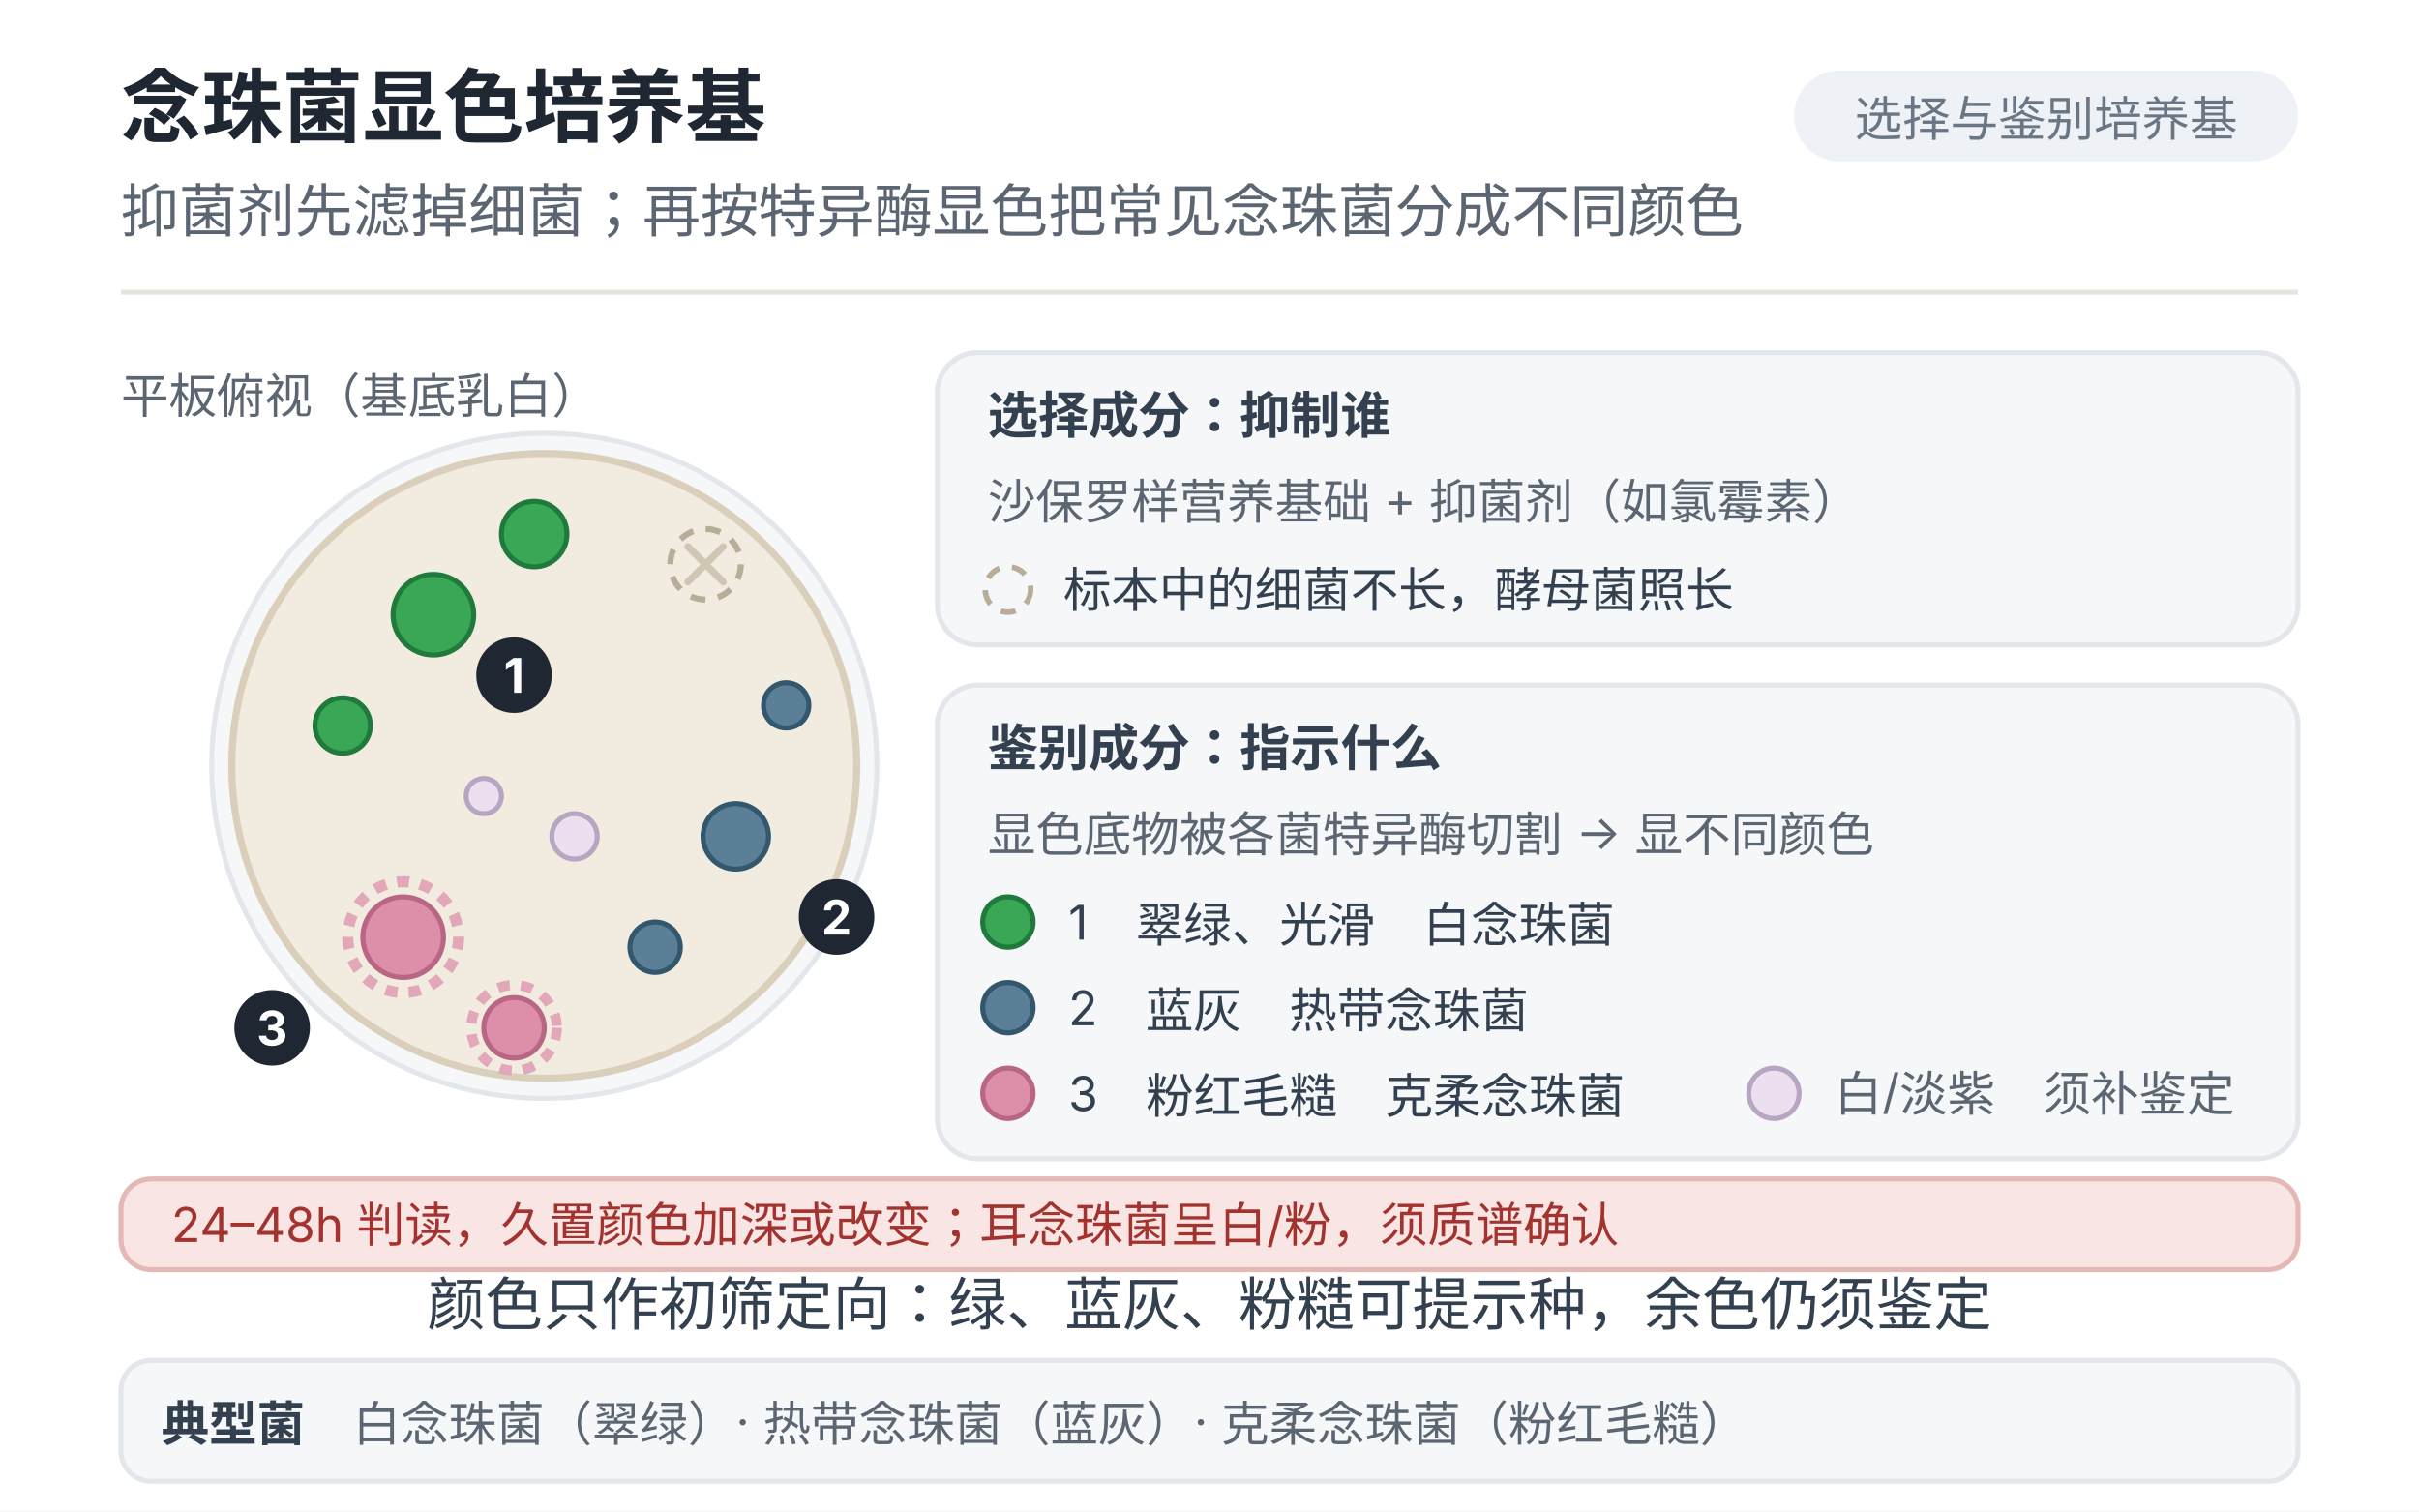
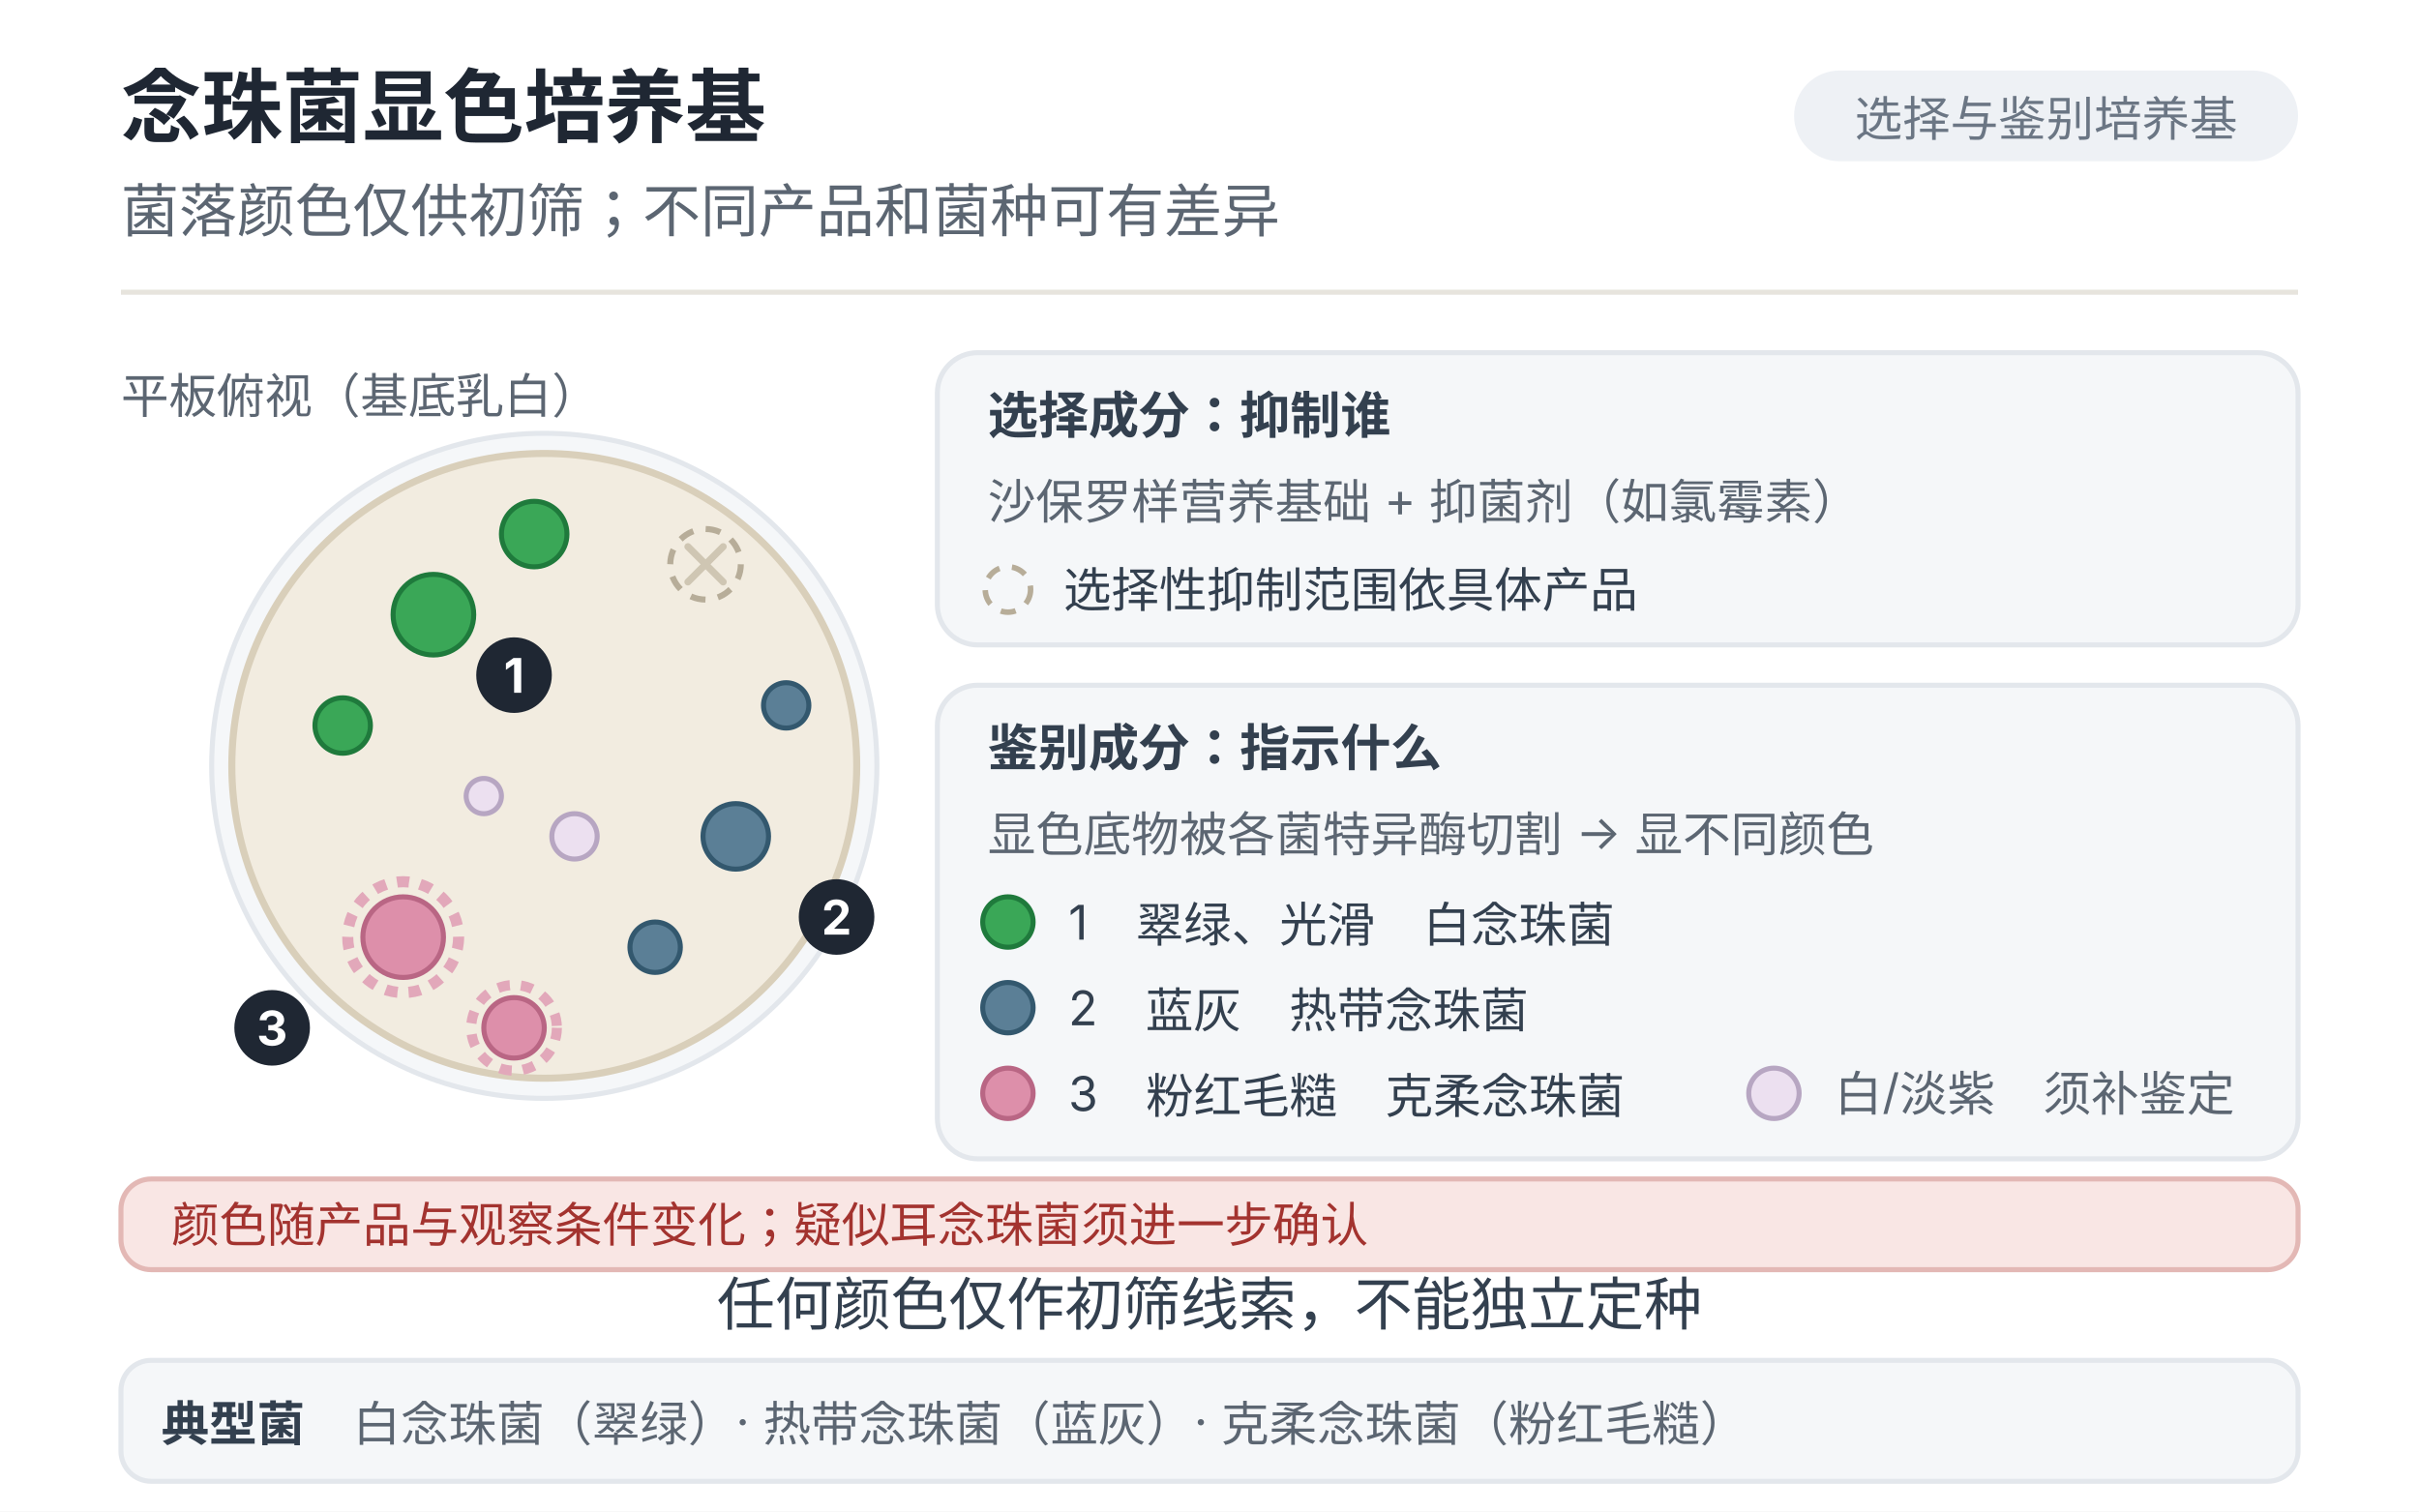
<svg xmlns="http://www.w3.org/2000/svg" viewBox="0 0 480 300" role="img" font-family="-apple-system,'PingFang SC','Microsoft YaHei',sans-serif">
  <defs>
    <clipPath id="plateclip">
      <circle cx="108" cy="152" r="62" />
    </clipPath>
  </defs>
  <rect width="480" height="300" fill="#ffffff" />
  <text x="24" y="27" font-size="16" font-weight="700" fill="#1f2733">念珠菌显色培养基</text>
  <rect x="356" y="14" width="100" height="18" rx="9" fill="#eef1f5" />
  <text x="406" y="27" text-anchor="middle" font-size="9.5" fill="#6b7684">选择与鉴别培养基</text>
-   <text x="24" y="46" font-size="11.5" fill="#5c6672">抑菌剂先滤掉细菌；再按特异酶显色把常见念珠菌分成不同颜色</text>
+   <text x="24" y="46" font-size="11.5" fill="#5c6672">菌落颜色仅供初筛；不同产品和菌种可有差异</text>
  <line x1="24" y1="58" x2="456" y2="58" stroke="#e7e4dd" />
  <text x="24" y="82" font-size="9.5" fill="#5c6672">平板俯视（基底乳白）</text>
  <circle cx="108" cy="152" r="66" fill="#f5f7f9" stroke="#e3e7ec" />
  <circle cx="108" cy="152" r="62" fill="#f2ece0" stroke="#d9cfba" stroke-width="1.4" />
  <g clip-path="url(#plateclip)">
    <circle cx="86" cy="122" r="8" fill="#3aa757" stroke="#1f7a3c" stroke-width="1" />
    <circle cx="106" cy="106" r="6.5" fill="#3aa757" stroke="#1f7a3c" stroke-width="1" />
    <circle cx="68" cy="144" r="5.5" fill="#3aa757" stroke="#1f7a3c" stroke-width="1" />
    <circle cx="146" cy="166" r="6.5" fill="#5b7f96" stroke="#33586e" stroke-width="1" />
    <circle cx="130" cy="188" r="5" fill="#5b7f96" stroke="#33586e" stroke-width="1" />
    <circle cx="156" cy="140" r="4.5" fill="#5b7f96" stroke="#33586e" stroke-width="1" />
    <circle cx="80" cy="186" r="11" fill="none" stroke="#e2a8ba" stroke-width="2.2" stroke-dasharray="2.4,2.2" />
    <circle cx="80" cy="186" r="8" fill="#dd8faa" stroke="#b96684" stroke-width="1" />
    <circle cx="102" cy="204" r="8.5" fill="none" stroke="#e2a8ba" stroke-width="2" stroke-dasharray="2.4,2.2" />
    <circle cx="102" cy="204" r="6" fill="#dd8faa" stroke="#b96684" stroke-width="1" />
    <circle cx="114" cy="166" r="4.5" fill="#ece0f0" stroke="#b7a6c2" stroke-width="1" />
    <circle cx="96" cy="158" r="3.5" fill="#ece0f0" stroke="#b7a6c2" stroke-width="1" />
    <circle cx="140" cy="112" r="7" fill="none" stroke="#b7ad99" stroke-width="1.2" stroke-dasharray="3,2.5" />
    <g stroke="#cfc6b3" stroke-width="1.4" stroke-linecap="round">
      <line x1="136.5" y1="108.5" x2="143.5" y2="115.5" />
      <line x1="143.5" y1="108.5" x2="136.5" y2="115.5" />
    </g>
  </g>
  <g>
    <circle cx="102" cy="134" r="7.5" fill="#1f2733" />
    <text x="102" y="137.5" text-anchor="middle" font-size="9.5" font-weight="700" fill="#ffffff">1</text>
    <circle cx="166" cy="182" r="7.5" fill="#1f2733" />
    <text x="166" y="185.5" text-anchor="middle" font-size="9.5" font-weight="700" fill="#ffffff">2</text>
    <circle cx="54" cy="204" r="7.5" fill="#1f2733" />
    <text x="54" y="207.5" text-anchor="middle" font-size="9.5" font-weight="700" fill="#ffffff">3</text>
  </g>
  <rect x="186" y="70" width="270" height="58" rx="8" fill="#f5f7f9" stroke="#e3e7ec" />
  <text x="196" y="86" font-size="10" font-weight="700" fill="#33404f">选择成分：抑制谁</text>
  <text x="196" y="103" font-size="9.5" fill="#5c6672">沙保罗样营养基础 + 抑菌剂（如氯霉素）</text>
  <circle cx="200" cy="117" r="4.5" fill="none" stroke="#b7ad99" stroke-width="1.1" stroke-dasharray="3,2.5" />
-   <text x="211" y="120.5" font-size="9.5" fill="#33404f">标本中的细菌不长，酵母菌照长</text>
+   <text x="211" y="120.5" font-size="9.5" fill="#33404f">选择性抑制范围依具体产品</text>
  <rect x="186" y="136" width="270" height="94" rx="8" fill="#f5f7f9" stroke="#e3e7ec" />
  <text x="196" y="152" font-size="10" font-weight="700" fill="#33404f">鉴别成分：指示什么</text>
  <text x="196" y="169" font-size="9.5" fill="#5c6672">显色底物被各菌特异酶切割 → 显不同颜色</text>
  <circle cx="200" cy="183" r="5" fill="#3aa757" stroke="#1f7a3c" stroke-width="1" />
  <text x="212" y="186.5" font-size="9.5" fill="#33404f">1　翠绿、光滑　白念珠菌</text>
  <circle cx="200" cy="200" r="5" fill="#5b7f96" stroke="#33586e" stroke-width="1" />
  <text x="212" y="203.5" font-size="9.5" fill="#33404f">2　蓝灰　热带念珠菌</text>
  <circle cx="200" cy="217" r="5" fill="#dd8faa" stroke="#b96684" stroke-width="1" />
  <text x="212" y="220.5" font-size="9.5" fill="#33404f">3　粉红毛糙　克柔念珠菌</text>
  <circle cx="352" cy="217" r="5" fill="#ece0f0" stroke="#b7a6c2" stroke-width="1" />
  <text x="364" y="220.5" font-size="9.5" fill="#5c6672">白/淡紫　须补鉴定</text>
  <rect x="24" y="234" width="432" height="18" rx="6" fill="#f9e6e4" stroke="#e3b8b5" />
-   <text x="34" y="246.5" font-size="9.5" fill="#a3332f">24–48h 判读，久置颜色加深或改变；耳念珠菌呈白/粉，须质谱确认</text>
-   <text x="240" y="263" text-anchor="middle" font-size="11.5" fill="#33404f">颜色只作初筛定向：绿、蓝灰、粉糙可提示种，余色仍须鉴定</text>
+   <text x="34" y="246.5" font-size="9.5" fill="#a3332f">颜色随产品与观察条件变化；疑似耳念珠菌须进一步确认</text>
+   <text x="240" y="263" text-anchor="middle" font-size="11.5" fill="#33404f">任何颜色仅作初筛线索，不能独立定种</text>
  <rect x="24" y="270" width="432" height="24" rx="6" fill="#f5f7f9" stroke="#e3e7ec" />
  <text x="32" y="286" font-size="9.5" fill="#5c6672">
    <tspan font-weight="700" fill="#33404f">典型菌</tspan>　白念珠菌（翠绿）· 热带念珠菌（蓝灰）· 克柔念珠菌（粉红毛糙）</text>
</svg>
